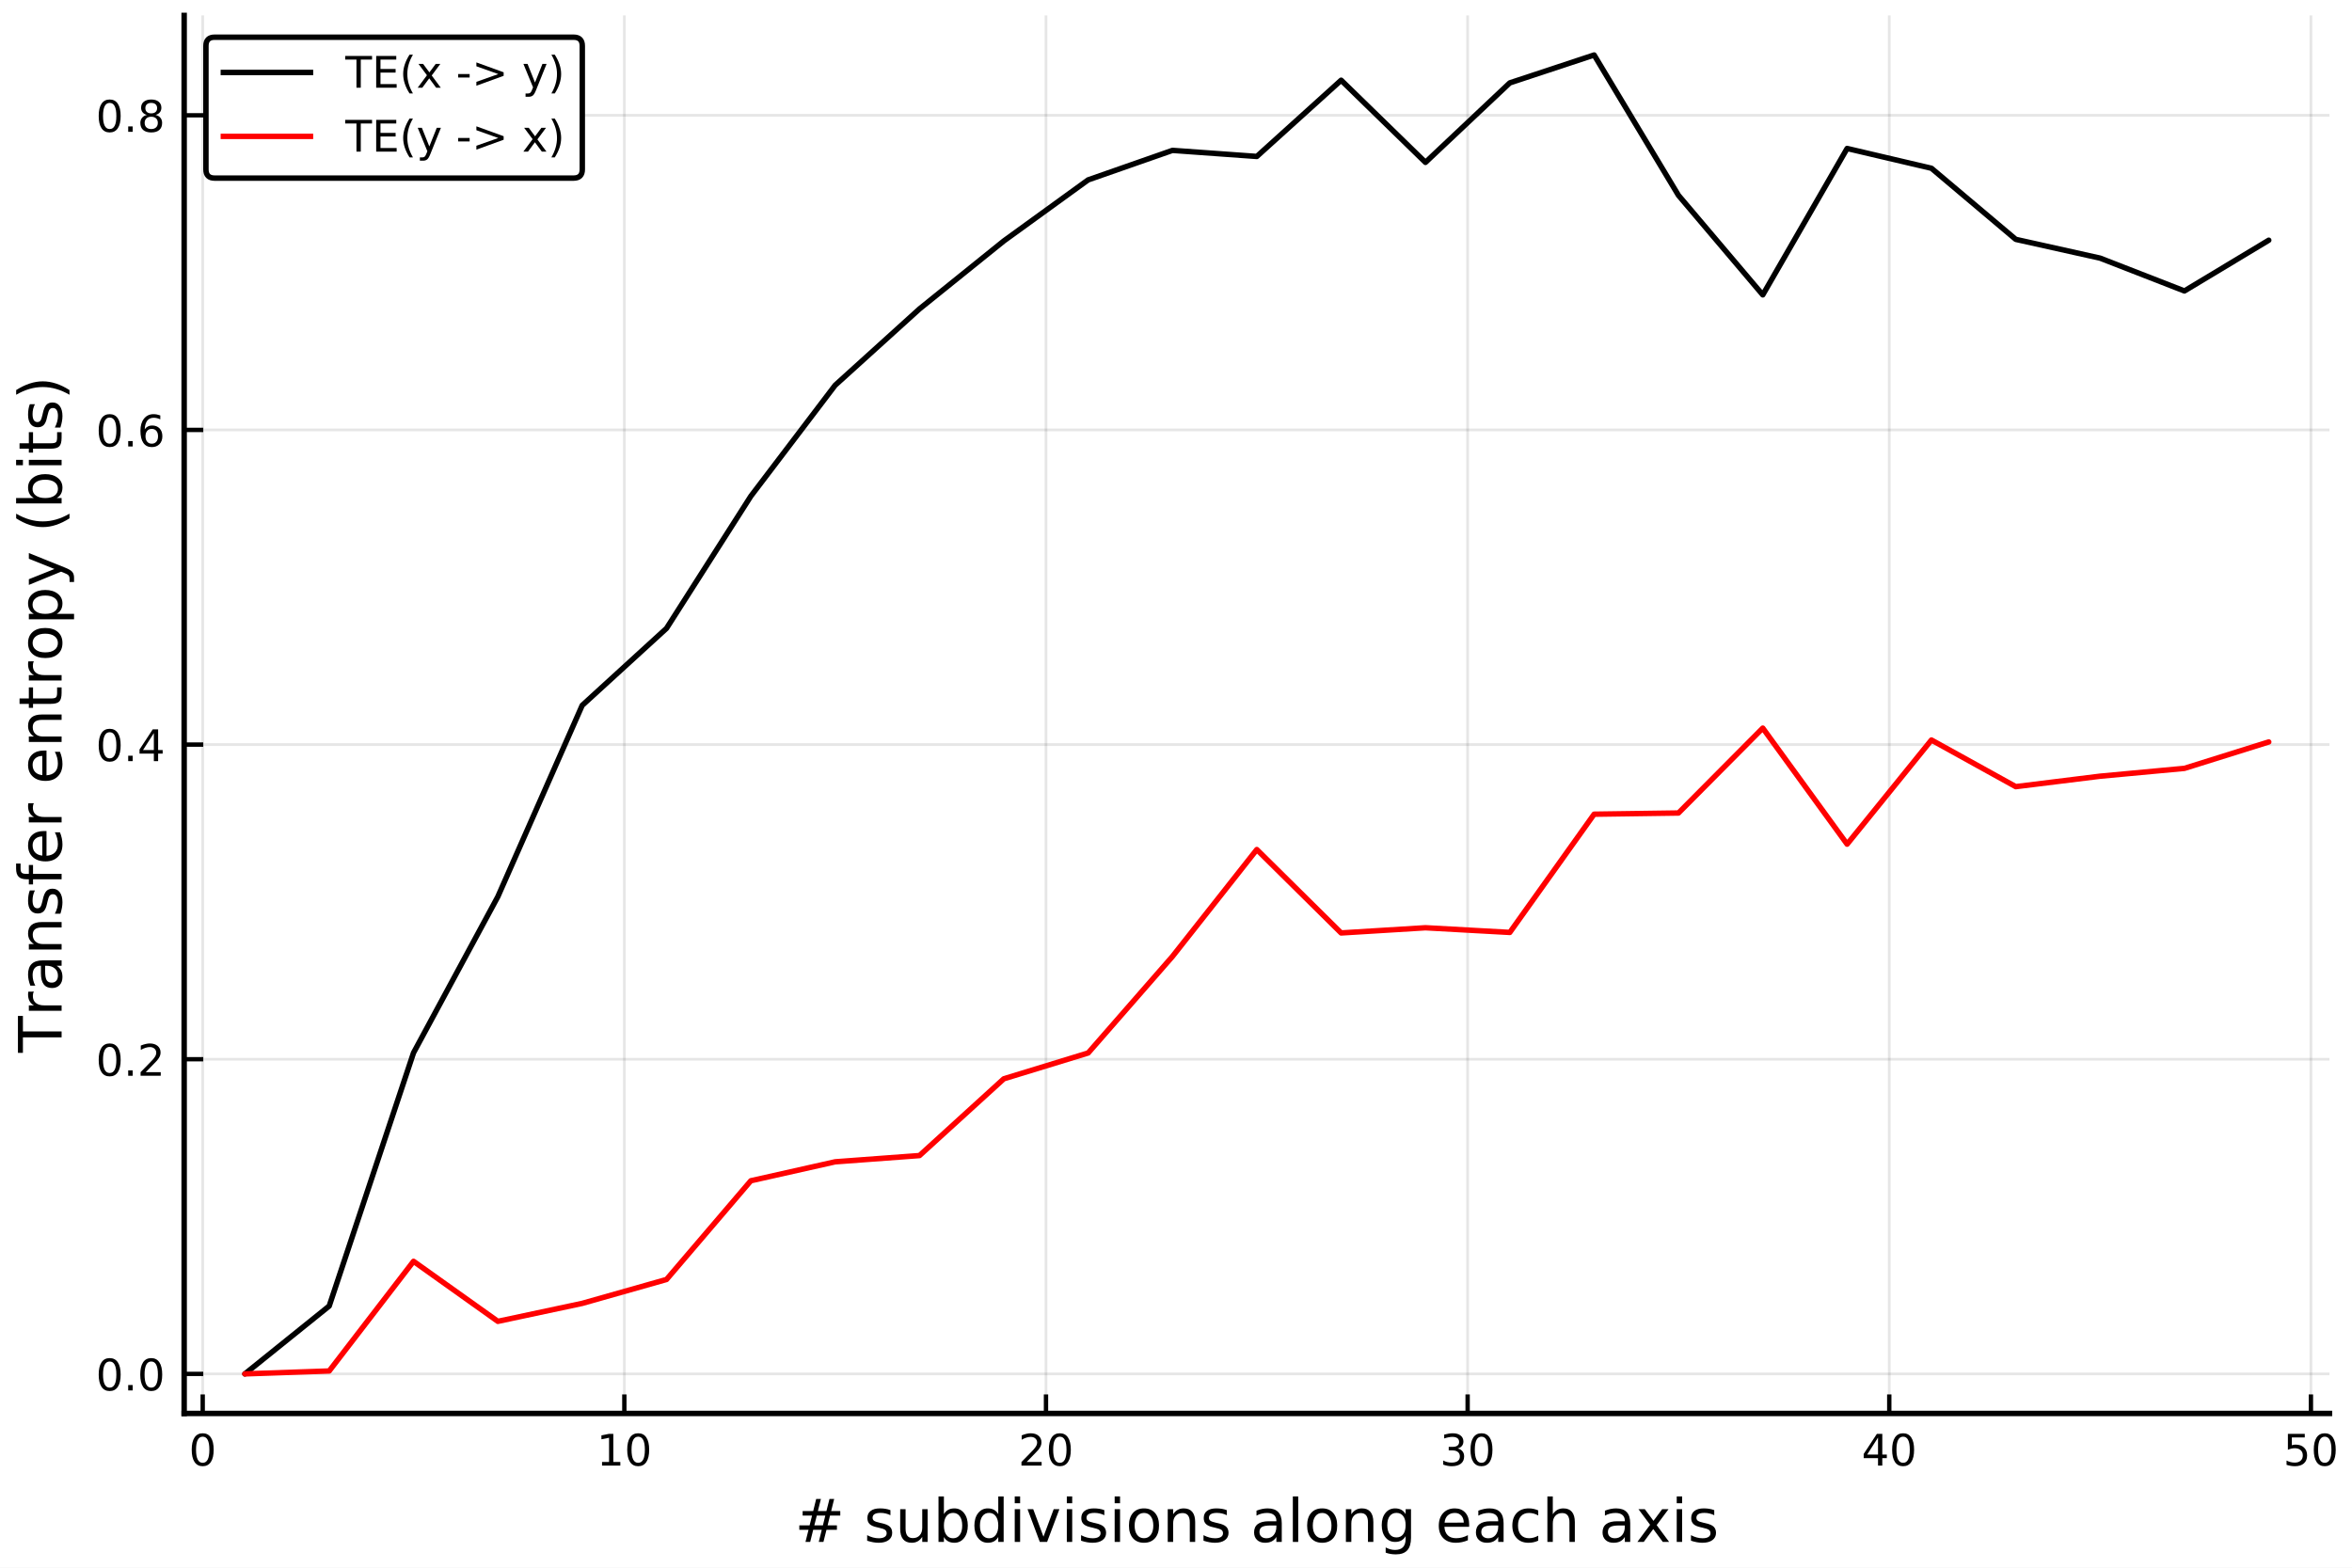
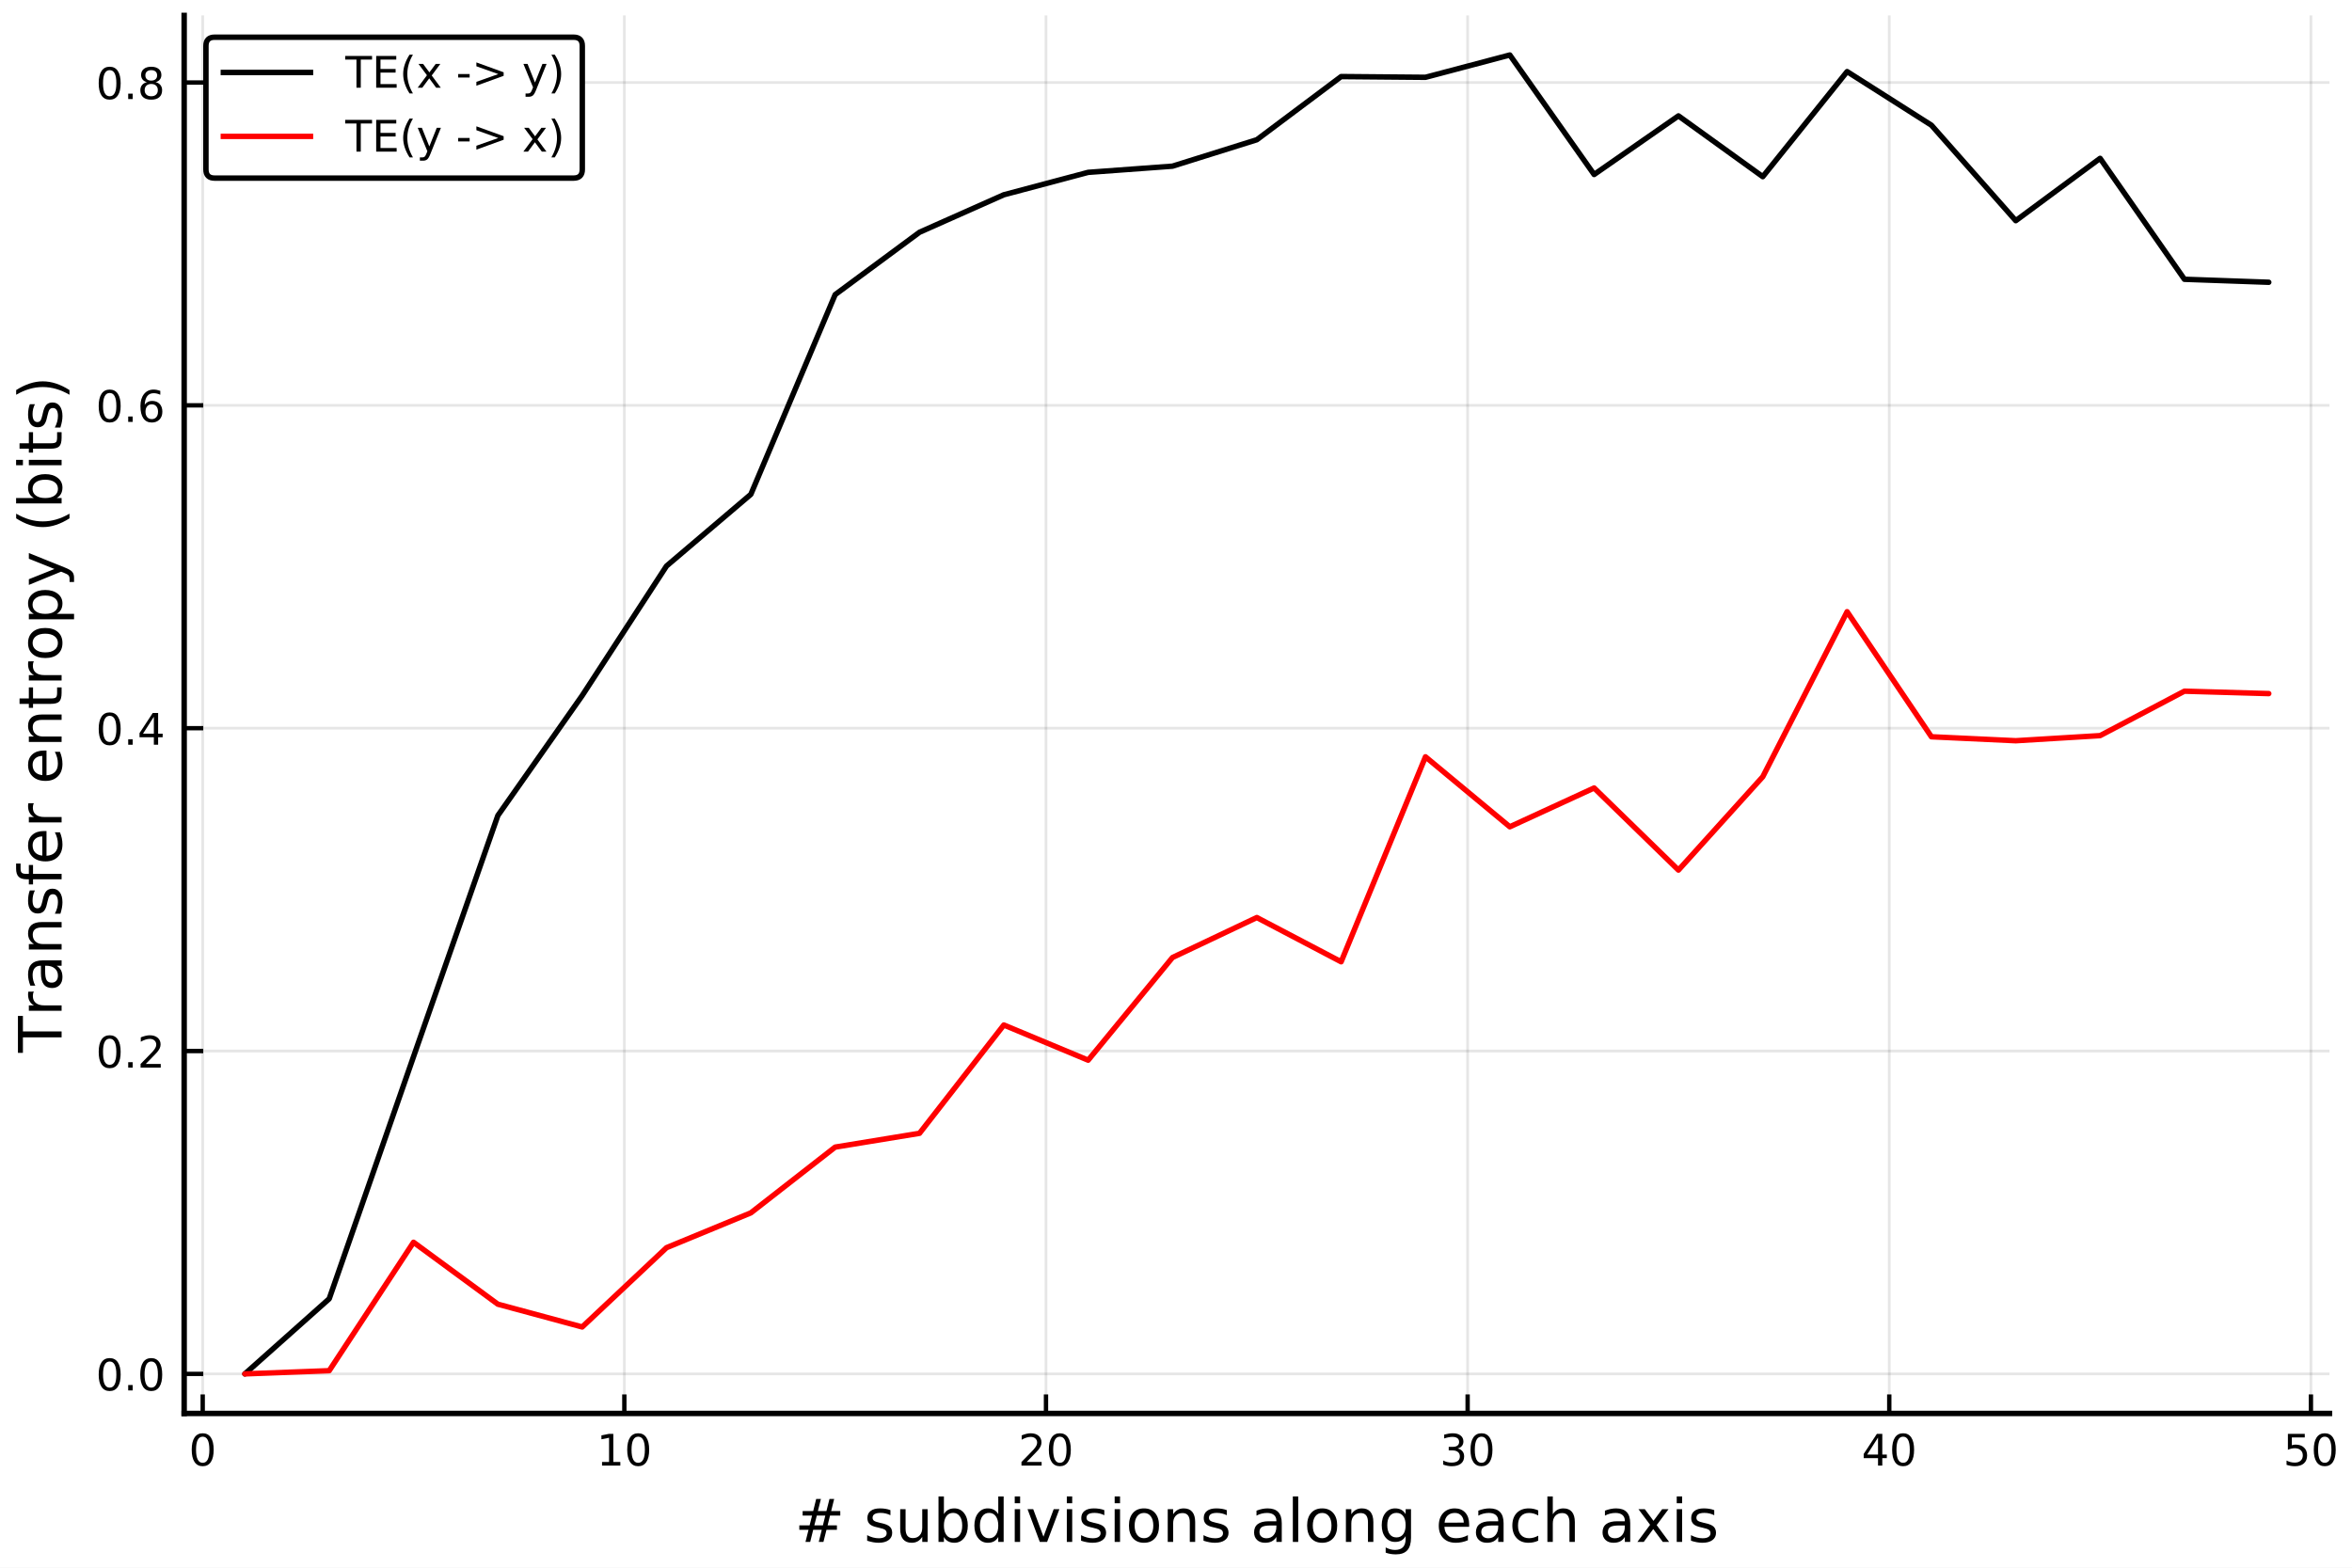
<svg xmlns="http://www.w3.org/2000/svg" xmlns:xlink="http://www.w3.org/1999/xlink" height="288pt" version="1.1" viewBox="0 0 432 288" width="432pt">
  <defs>
    <style type="text/css">
*{stroke-linecap:butt;stroke-linejoin:round;}
  </style>
  </defs>
  <g id="figure_1">
    <g id="patch_1">
      <path d="M 0 288  L 432 288  L 432 0  L 0 0  z " style="fill:#ffffff;" />
    </g>
    <g id="axes_1">
      <g id="patch_2">
        <path d="M 33.825 259.665  L 427.861 259.665  L 427.861 2.835  L 33.825 2.835  z " style="fill:#ffffff;" />
      </g>
      <g id="matplotlib.axis_1">
        <g id="xtick_1">
          <g id="line2d_1">
-             <path clip-path="url(#pa84c36903b)" d="M 37.232 259.665  L 37.232 2.835  " style="fill:none;stroke:#000000;stroke-linecap:square;stroke-opacity:0.1;stroke-width:0.5;" />
+             <path clip-path="url(#pc7ea5fba71)" d="M 37.232 259.665  L 37.232 2.835  " style="fill:none;stroke:#000000;stroke-linecap:square;stroke-opacity:0.1;stroke-width:0.5;" />
          </g>
          <g id="line2d_2">
            <defs>
-               <path d="M 0 0  L 0 -3.5  " id="mdbb53284d5" style="stroke:#000000;stroke-width:0.8;" />
-             </defs>
-             <g>
-               <use style="stroke:#000000;stroke-width:0.8;" x="37.232" xlink:href="#mdbb53284d5" y="259.665" />
+               <path d="M 0 0  L 0 -3.5  " id="m68deb3fd05" style="stroke:#000000;stroke-width:0.8;" />
+             </defs>
+             <g>
+               <use style="stroke:#000000;stroke-width:0.8;" x="37.232" xlink:href="#m68deb3fd05" y="259.665" />
            </g>
          </g>
          <g id="text_1">
            <defs>
              <path d="M 31.781 66.406  Q 24.172 66.406 20.328 58.906  Q 16.5 51.422 16.5 36.375  Q 16.5 21.391 20.328 13.891  Q 24.172 6.391 31.781 6.391  Q 39.453 6.391 43.281 13.891  Q 47.125 21.391 47.125 36.375  Q 47.125 51.422 43.281 58.906  Q 39.453 66.406 31.781 66.406  z M 31.781 74.219  Q 44.047 74.219 50.516 64.516  Q 56.984 54.828 56.984 36.375  Q 56.984 17.969 50.516 8.266  Q 44.047 -1.422 31.781 -1.422  Q 19.531 -1.422 13.062 8.266  Q 6.594 17.969 6.594 36.375  Q 6.594 54.828 13.062 64.516  Q 19.531 74.219 31.781 74.219  z " id="DejaVuSans-48" />
            </defs>
            <g transform="translate(34.6872 269.2441)scale(0.08 -0.08)">
              <use xlink:href="#DejaVuSans-48" />
            </g>
          </g>
        </g>
        <g id="xtick_2">
          <g id="line2d_3">
-             <path clip-path="url(#pa84c36903b)" d="M 114.676 259.665  L 114.676 2.835  " style="fill:none;stroke:#000000;stroke-linecap:square;stroke-opacity:0.1;stroke-width:0.5;" />
+             <path clip-path="url(#pc7ea5fba71)" d="M 114.676 259.665  L 114.676 2.835  " style="fill:none;stroke:#000000;stroke-linecap:square;stroke-opacity:0.1;stroke-width:0.5;" />
          </g>
          <g id="line2d_4">
            <g>
-               <use style="stroke:#000000;stroke-width:0.8;" x="114.676" xlink:href="#mdbb53284d5" y="259.665" />
+               <use style="stroke:#000000;stroke-width:0.8;" x="114.676" xlink:href="#m68deb3fd05" y="259.665" />
            </g>
          </g>
          <g id="text_2">
            <defs>
              <path d="M 12.406 8.297  L 28.516 8.297  L 28.516 63.922  L 10.984 60.406  L 10.984 69.391  L 28.422 72.906  L 38.281 72.906  L 38.281 8.297  L 54.391 8.297  L 54.391 0  L 12.406 0  z " id="DejaVuSans-49" />
            </defs>
            <g transform="translate(109.5865 269.2441)scale(0.08 -0.08)">
              <use xlink:href="#DejaVuSans-49" />
              <use x="63.623" xlink:href="#DejaVuSans-48" />
            </g>
          </g>
        </g>
        <g id="xtick_3">
          <g id="line2d_5">
-             <path clip-path="url(#pa84c36903b)" d="M 192.121 259.665  L 192.121 2.835  " style="fill:none;stroke:#000000;stroke-linecap:square;stroke-opacity:0.1;stroke-width:0.5;" />
+             <path clip-path="url(#pc7ea5fba71)" d="M 192.121 259.665  L 192.121 2.835  " style="fill:none;stroke:#000000;stroke-linecap:square;stroke-opacity:0.1;stroke-width:0.5;" />
          </g>
          <g id="line2d_6">
            <g>
-               <use style="stroke:#000000;stroke-width:0.8;" x="192.121" xlink:href="#mdbb53284d5" y="259.665" />
+               <use style="stroke:#000000;stroke-width:0.8;" x="192.121" xlink:href="#m68deb3fd05" y="259.665" />
            </g>
          </g>
          <g id="text_3">
            <defs>
              <path d="M 19.188 8.297  L 53.609 8.297  L 53.609 0  L 7.328 0  L 7.328 8.297  Q 12.938 14.109 22.625 23.891  Q 32.328 33.688 34.812 36.531  Q 39.547 41.844 41.422 45.531  Q 43.312 49.219 43.312 52.781  Q 43.312 58.594 39.234 62.25  Q 35.156 65.922 28.609 65.922  Q 23.969 65.922 18.812 64.312  Q 13.672 62.703 7.812 59.422  L 7.812 69.391  Q 13.766 71.781 18.938 73  Q 24.125 74.219 28.422 74.219  Q 39.75 74.219 46.484 68.547  Q 53.219 62.891 53.219 53.422  Q 53.219 48.922 51.531 44.891  Q 49.859 40.875 45.406 35.406  Q 44.188 33.984 37.641 27.219  Q 31.109 20.453 19.188 8.297  z " id="DejaVuSans-50" />
            </defs>
            <g transform="translate(187.0308 269.2441)scale(0.08 -0.08)">
              <use xlink:href="#DejaVuSans-50" />
              <use x="63.623" xlink:href="#DejaVuSans-48" />
            </g>
          </g>
        </g>
        <g id="xtick_4">
          <g id="line2d_7">
-             <path clip-path="url(#pa84c36903b)" d="M 269.565 259.665  L 269.565 2.835  " style="fill:none;stroke:#000000;stroke-linecap:square;stroke-opacity:0.1;stroke-width:0.5;" />
+             <path clip-path="url(#pc7ea5fba71)" d="M 269.565 259.665  L 269.565 2.835  " style="fill:none;stroke:#000000;stroke-linecap:square;stroke-opacity:0.1;stroke-width:0.5;" />
          </g>
          <g id="line2d_8">
            <g>
-               <use style="stroke:#000000;stroke-width:0.8;" x="269.565" xlink:href="#mdbb53284d5" y="259.665" />
+               <use style="stroke:#000000;stroke-width:0.8;" x="269.565" xlink:href="#m68deb3fd05" y="259.665" />
            </g>
          </g>
          <g id="text_4">
            <defs>
              <path d="M 40.578 39.312  Q 47.656 37.797 51.625 33  Q 55.609 28.219 55.609 21.188  Q 55.609 10.406 48.188 4.484  Q 40.766 -1.422 27.094 -1.422  Q 22.516 -1.422 17.656 -0.516  Q 12.797 0.391 7.625 2.203  L 7.625 11.719  Q 11.719 9.328 16.594 8.109  Q 21.484 6.891 26.812 6.891  Q 36.078 6.891 40.938 10.547  Q 45.797 14.203 45.797 21.188  Q 45.797 27.641 41.281 31.266  Q 36.766 34.906 28.719 34.906  L 20.219 34.906  L 20.219 43.016  L 29.109 43.016  Q 36.375 43.016 40.234 45.922  Q 44.094 48.828 44.094 54.297  Q 44.094 59.906 40.109 62.906  Q 36.141 65.922 28.719 65.922  Q 24.656 65.922 20.016 65.031  Q 15.375 64.156 9.812 62.312  L 9.812 71.094  Q 15.438 72.656 20.344 73.438  Q 25.25 74.219 29.594 74.219  Q 40.828 74.219 47.359 69.109  Q 53.906 64.016 53.906 55.328  Q 53.906 49.266 50.438 45.094  Q 46.969 40.922 40.578 39.312  z " id="DejaVuSans-51" />
            </defs>
            <g transform="translate(264.4751 269.2441)scale(0.08 -0.08)">
              <use xlink:href="#DejaVuSans-51" />
              <use x="63.623" xlink:href="#DejaVuSans-48" />
            </g>
          </g>
        </g>
        <g id="xtick_5">
          <g id="line2d_9">
-             <path clip-path="url(#pa84c36903b)" d="M 347.009 259.665  L 347.009 2.835  " style="fill:none;stroke:#000000;stroke-linecap:square;stroke-opacity:0.1;stroke-width:0.5;" />
+             <path clip-path="url(#pc7ea5fba71)" d="M 347.009 259.665  L 347.009 2.835  " style="fill:none;stroke:#000000;stroke-linecap:square;stroke-opacity:0.1;stroke-width:0.5;" />
          </g>
          <g id="line2d_10">
            <g>
-               <use style="stroke:#000000;stroke-width:0.8;" x="347.009" xlink:href="#mdbb53284d5" y="259.665" />
+               <use style="stroke:#000000;stroke-width:0.8;" x="347.009" xlink:href="#m68deb3fd05" y="259.665" />
            </g>
          </g>
          <g id="text_5">
            <defs>
              <path d="M 37.797 64.312  L 12.891 25.391  L 37.797 25.391  z M 35.203 72.906  L 47.609 72.906  L 47.609 25.391  L 58.016 25.391  L 58.016 17.188  L 47.609 17.188  L 47.609 0  L 37.797 0  L 37.797 17.188  L 4.891 17.188  L 4.891 26.703  z " id="DejaVuSans-52" />
            </defs>
            <g transform="translate(341.9194 269.2441)scale(0.08 -0.08)">
              <use xlink:href="#DejaVuSans-52" />
              <use x="63.623" xlink:href="#DejaVuSans-48" />
            </g>
          </g>
        </g>
        <g id="xtick_6">
          <g id="line2d_11">
-             <path clip-path="url(#pa84c36903b)" d="M 424.454 259.665  L 424.454 2.835  " style="fill:none;stroke:#000000;stroke-linecap:square;stroke-opacity:0.1;stroke-width:0.5;" />
+             <path clip-path="url(#pc7ea5fba71)" d="M 424.454 259.665  L 424.454 2.835  " style="fill:none;stroke:#000000;stroke-linecap:square;stroke-opacity:0.1;stroke-width:0.5;" />
          </g>
          <g id="line2d_12">
            <g>
-               <use style="stroke:#000000;stroke-width:0.8;" x="424.454" xlink:href="#mdbb53284d5" y="259.665" />
+               <use style="stroke:#000000;stroke-width:0.8;" x="424.454" xlink:href="#m68deb3fd05" y="259.665" />
            </g>
          </g>
          <g id="text_6">
            <defs>
              <path d="M 10.797 72.906  L 49.516 72.906  L 49.516 64.594  L 19.828 64.594  L 19.828 46.734  Q 21.969 47.469 24.109 47.828  Q 26.266 48.188 28.422 48.188  Q 40.625 48.188 47.75 41.5  Q 54.891 34.812 54.891 23.391  Q 54.891 11.625 47.562 5.094  Q 40.234 -1.422 26.906 -1.422  Q 22.312 -1.422 17.547 -0.641  Q 12.797 0.141 7.719 1.703  L 7.719 11.625  Q 12.109 9.234 16.797 8.062  Q 21.484 6.891 26.703 6.891  Q 35.156 6.891 40.078 11.328  Q 45.016 15.766 45.016 23.391  Q 45.016 31 40.078 35.438  Q 35.156 39.891 26.703 39.891  Q 22.75 39.891 18.812 39.016  Q 14.891 38.141 10.797 36.281  z " id="DejaVuSans-53" />
            </defs>
            <g transform="translate(419.3637 269.2441)scale(0.08 -0.08)">
              <use xlink:href="#DejaVuSans-53" />
              <use x="63.623" xlink:href="#DejaVuSans-48" />
            </g>
          </g>
        </g>
        <g id="text_7">
          <defs>
            <path d="M 51.125 44  L 36.922 44  L 32.812 27.688  L 47.125 27.688  z M 43.797 71.781  L 38.719 51.516  L 52.984 51.516  L 58.109 71.781  L 65.922 71.781  L 60.891 51.516  L 76.125 51.516  L 76.125 44  L 58.984 44  L 54.984 27.688  L 70.516 27.688  L 70.516 20.219  L 53.078 20.219  L 48 0  L 40.188 0  L 45.219 20.219  L 30.906 20.219  L 25.875 0  L 18.016 0  L 23.094 20.219  L 7.719 20.219  L 7.719 27.688  L 24.906 27.688  L 29 44  L 13.281 44  L 13.281 51.516  L 30.906 51.516  L 35.891 71.781  z " id="DejaVuSans-35" />
            <path id="DejaVuSans-32" />
            <path d="M 44.281 53.078  L 44.281 44.578  Q 40.484 46.531 36.375 47.5  Q 32.281 48.484 27.875 48.484  Q 21.188 48.484 17.844 46.438  Q 14.5 44.391 14.5 40.281  Q 14.5 37.156 16.891 35.375  Q 19.281 33.594 26.516 31.984  L 29.594 31.297  Q 39.156 29.25 43.188 25.516  Q 47.219 21.781 47.219 15.094  Q 47.219 7.469 41.188 3.016  Q 35.156 -1.422 24.609 -1.422  Q 20.219 -1.422 15.453 -0.562  Q 10.688 0.297 5.422 2  L 5.422 11.281  Q 10.406 8.688 15.234 7.391  Q 20.062 6.109 24.812 6.109  Q 31.156 6.109 34.562 8.281  Q 37.984 10.453 37.984 14.406  Q 37.984 18.062 35.516 20.016  Q 33.062 21.969 24.703 23.781  L 21.578 24.516  Q 13.234 26.266 9.516 29.906  Q 5.812 33.547 5.812 39.891  Q 5.812 47.609 11.281 51.797  Q 16.75 56 26.812 56  Q 31.781 56 36.172 55.266  Q 40.578 54.547 44.281 53.078  z " id="DejaVuSans-115" />
            <path d="M 8.5 21.578  L 8.5 54.688  L 17.484 54.688  L 17.484 21.922  Q 17.484 14.156 20.5 10.266  Q 23.531 6.391 29.594 6.391  Q 36.859 6.391 41.078 11.031  Q 45.312 15.672 45.312 23.688  L 45.312 54.688  L 54.297 54.688  L 54.297 0  L 45.312 0  L 45.312 8.406  Q 42.047 3.422 37.719 1  Q 33.406 -1.422 27.688 -1.422  Q 18.266 -1.422 13.375 4.438  Q 8.5 10.297 8.5 21.578  z M 31.109 56  z " id="DejaVuSans-117" />
            <path d="M 48.688 27.297  Q 48.688 37.203 44.609 42.844  Q 40.531 48.484 33.406 48.484  Q 26.266 48.484 22.188 42.844  Q 18.109 37.203 18.109 27.297  Q 18.109 17.391 22.188 11.75  Q 26.266 6.109 33.406 6.109  Q 40.531 6.109 44.609 11.75  Q 48.688 17.391 48.688 27.297  z M 18.109 46.391  Q 20.953 51.266 25.266 53.625  Q 29.594 56 35.594 56  Q 45.562 56 51.781 48.094  Q 58.016 40.188 58.016 27.297  Q 58.016 14.406 51.781 6.484  Q 45.562 -1.422 35.594 -1.422  Q 29.594 -1.422 25.266 0.953  Q 20.953 3.328 18.109 8.203  L 18.109 0  L 9.078 0  L 9.078 75.984  L 18.109 75.984  z " id="DejaVuSans-98" />
            <path d="M 45.406 46.391  L 45.406 75.984  L 54.391 75.984  L 54.391 0  L 45.406 0  L 45.406 8.203  Q 42.578 3.328 38.25 0.953  Q 33.938 -1.422 27.875 -1.422  Q 17.969 -1.422 11.734 6.484  Q 5.516 14.406 5.516 27.297  Q 5.516 40.188 11.734 48.094  Q 17.969 56 27.875 56  Q 33.938 56 38.25 53.625  Q 42.578 51.266 45.406 46.391  z M 14.797 27.297  Q 14.797 17.391 18.875 11.75  Q 22.953 6.109 30.078 6.109  Q 37.203 6.109 41.297 11.75  Q 45.406 17.391 45.406 27.297  Q 45.406 37.203 41.297 42.844  Q 37.203 48.484 30.078 48.484  Q 22.953 48.484 18.875 42.844  Q 14.797 37.203 14.797 27.297  z " id="DejaVuSans-100" />
            <path d="M 9.422 54.688  L 18.406 54.688  L 18.406 0  L 9.422 0  z M 9.422 75.984  L 18.406 75.984  L 18.406 64.594  L 9.422 64.594  z " id="DejaVuSans-105" />
            <path d="M 2.984 54.688  L 12.5 54.688  L 29.594 8.797  L 46.688 54.688  L 56.203 54.688  L 35.688 0  L 23.484 0  z " id="DejaVuSans-118" />
            <path d="M 30.609 48.391  Q 23.391 48.391 19.188 42.75  Q 14.984 37.109 14.984 27.297  Q 14.984 17.484 19.156 11.844  Q 23.344 6.203 30.609 6.203  Q 37.797 6.203 41.984 11.859  Q 46.188 17.531 46.188 27.297  Q 46.188 37.016 41.984 42.703  Q 37.797 48.391 30.609 48.391  z M 30.609 56  Q 42.328 56 49.016 48.375  Q 55.719 40.766 55.719 27.297  Q 55.719 13.875 49.016 6.219  Q 42.328 -1.422 30.609 -1.422  Q 18.844 -1.422 12.172 6.219  Q 5.516 13.875 5.516 27.297  Q 5.516 40.766 12.172 48.375  Q 18.844 56 30.609 56  z " id="DejaVuSans-111" />
            <path d="M 54.891 33.016  L 54.891 0  L 45.906 0  L 45.906 32.719  Q 45.906 40.484 42.875 44.328  Q 39.844 48.188 33.797 48.188  Q 26.516 48.188 22.312 43.547  Q 18.109 38.922 18.109 30.906  L 18.109 0  L 9.078 0  L 9.078 54.688  L 18.109 54.688  L 18.109 46.188  Q 21.344 51.125 25.703 53.562  Q 30.078 56 35.797 56  Q 45.219 56 50.047 50.172  Q 54.891 44.344 54.891 33.016  z " id="DejaVuSans-110" />
            <path d="M 34.281 27.484  Q 23.391 27.484 19.188 25  Q 14.984 22.516 14.984 16.5  Q 14.984 11.719 18.141 8.906  Q 21.297 6.109 26.703 6.109  Q 34.188 6.109 38.703 11.406  Q 43.219 16.703 43.219 25.484  L 43.219 27.484  z M 52.203 31.203  L 52.203 0  L 43.219 0  L 43.219 8.297  Q 40.141 3.328 35.547 0.953  Q 30.953 -1.422 24.312 -1.422  Q 15.922 -1.422 10.953 3.297  Q 6 8.016 6 15.922  Q 6 25.141 12.172 29.828  Q 18.359 34.516 30.609 34.516  L 43.219 34.516  L 43.219 35.406  Q 43.219 41.609 39.141 45  Q 35.062 48.391 27.688 48.391  Q 23 48.391 18.547 47.266  Q 14.109 46.141 10.016 43.891  L 10.016 52.203  Q 14.938 54.109 19.578 55.047  Q 24.219 56 28.609 56  Q 40.484 56 46.344 49.844  Q 52.203 43.703 52.203 31.203  z " id="DejaVuSans-97" />
            <path d="M 9.422 75.984  L 18.406 75.984  L 18.406 0  L 9.422 0  z " id="DejaVuSans-108" />
            <path d="M 45.406 27.984  Q 45.406 37.75 41.375 43.109  Q 37.359 48.484 30.078 48.484  Q 22.859 48.484 18.828 43.109  Q 14.797 37.75 14.797 27.984  Q 14.797 18.266 18.828 12.891  Q 22.859 7.516 30.078 7.516  Q 37.359 7.516 41.375 12.891  Q 45.406 18.266 45.406 27.984  z M 54.391 6.781  Q 54.391 -7.172 48.188 -13.984  Q 42 -20.797 29.203 -20.797  Q 24.469 -20.797 20.266 -20.094  Q 16.062 -19.391 12.109 -17.922  L 12.109 -9.188  Q 16.062 -11.328 19.922 -12.344  Q 23.781 -13.375 27.781 -13.375  Q 36.625 -13.375 41.016 -8.766  Q 45.406 -4.156 45.406 5.172  L 45.406 9.625  Q 42.625 4.781 38.281 2.391  Q 33.938 0 27.875 0  Q 17.828 0 11.672 7.656  Q 5.516 15.328 5.516 27.984  Q 5.516 40.672 11.672 48.328  Q 17.828 56 27.875 56  Q 33.938 56 38.281 53.609  Q 42.625 51.219 45.406 46.391  L 45.406 54.688  L 54.391 54.688  z " id="DejaVuSans-103" />
            <path d="M 56.203 29.594  L 56.203 25.203  L 14.891 25.203  Q 15.484 15.922 20.484 11.062  Q 25.484 6.203 34.422 6.203  Q 39.594 6.203 44.453 7.469  Q 49.312 8.734 54.109 11.281  L 54.109 2.781  Q 49.266 0.734 44.188 -0.344  Q 39.109 -1.422 33.891 -1.422  Q 20.797 -1.422 13.156 6.188  Q 5.516 13.812 5.516 26.812  Q 5.516 40.234 12.766 48.109  Q 20.016 56 32.328 56  Q 43.359 56 49.781 48.891  Q 56.203 41.797 56.203 29.594  z M 47.219 32.234  Q 47.125 39.594 43.094 43.984  Q 39.062 48.391 32.422 48.391  Q 24.906 48.391 20.391 44.141  Q 15.875 39.891 15.188 32.172  z " id="DejaVuSans-101" />
            <path d="M 48.781 52.594  L 48.781 44.188  Q 44.969 46.297 41.141 47.344  Q 37.312 48.391 33.406 48.391  Q 24.656 48.391 19.812 42.844  Q 14.984 37.312 14.984 27.297  Q 14.984 17.281 19.812 11.734  Q 24.656 6.203 33.406 6.203  Q 37.312 6.203 41.141 7.25  Q 44.969 8.297 48.781 10.406  L 48.781 2.094  Q 45.016 0.344 40.984 -0.531  Q 36.969 -1.422 32.422 -1.422  Q 20.062 -1.422 12.781 6.344  Q 5.516 14.109 5.516 27.297  Q 5.516 40.672 12.859 48.328  Q 20.219 56 33.016 56  Q 37.156 56 41.109 55.141  Q 45.062 54.297 48.781 52.594  z " id="DejaVuSans-99" />
            <path d="M 54.891 33.016  L 54.891 0  L 45.906 0  L 45.906 32.719  Q 45.906 40.484 42.875 44.328  Q 39.844 48.188 33.797 48.188  Q 26.516 48.188 22.312 43.547  Q 18.109 38.922 18.109 30.906  L 18.109 0  L 9.078 0  L 9.078 75.984  L 18.109 75.984  L 18.109 46.188  Q 21.344 51.125 25.703 53.562  Q 30.078 56 35.797 56  Q 45.219 56 50.047 50.172  Q 54.891 44.344 54.891 33.016  z " id="DejaVuSans-104" />
            <path d="M 54.891 54.688  L 35.109 28.078  L 55.906 0  L 45.312 0  L 29.391 21.484  L 13.484 0  L 2.875 0  L 24.125 28.609  L 4.688 54.688  L 15.281 54.688  L 29.781 35.203  L 44.281 54.688  z " id="DejaVuSans-120" />
          </defs>
          <g transform="translate(145.9633 283.2661)scale(0.11 -0.11)">
            <use xlink:href="#DejaVuSans-35" />
            <use x="83.789" xlink:href="#DejaVuSans-32" />
            <use x="115.576" xlink:href="#DejaVuSans-115" />
            <use x="167.676" xlink:href="#DejaVuSans-117" />
            <use x="231.055" xlink:href="#DejaVuSans-98" />
            <use x="294.531" xlink:href="#DejaVuSans-100" />
            <use x="358.008" xlink:href="#DejaVuSans-105" />
            <use x="385.791" xlink:href="#DejaVuSans-118" />
            <use x="444.971" xlink:href="#DejaVuSans-105" />
            <use x="472.754" xlink:href="#DejaVuSans-115" />
            <use x="524.854" xlink:href="#DejaVuSans-105" />
            <use x="552.637" xlink:href="#DejaVuSans-111" />
            <use x="613.818" xlink:href="#DejaVuSans-110" />
            <use x="677.197" xlink:href="#DejaVuSans-115" />
            <use x="729.297" xlink:href="#DejaVuSans-32" />
            <use x="761.084" xlink:href="#DejaVuSans-97" />
            <use x="822.363" xlink:href="#DejaVuSans-108" />
            <use x="850.146" xlink:href="#DejaVuSans-111" />
            <use x="911.328" xlink:href="#DejaVuSans-110" />
            <use x="974.707" xlink:href="#DejaVuSans-103" />
            <use x="1038.184" xlink:href="#DejaVuSans-32" />
            <use x="1069.971" xlink:href="#DejaVuSans-101" />
            <use x="1131.494" xlink:href="#DejaVuSans-97" />
            <use x="1192.773" xlink:href="#DejaVuSans-99" />
            <use x="1247.754" xlink:href="#DejaVuSans-104" />
            <use x="1311.133" xlink:href="#DejaVuSans-32" />
            <use x="1342.92" xlink:href="#DejaVuSans-97" />
            <use x="1404.199" xlink:href="#DejaVuSans-120" />
            <use x="1463.379" xlink:href="#DejaVuSans-105" />
            <use x="1491.162" xlink:href="#DejaVuSans-115" />
          </g>
        </g>
      </g>
      <g id="matplotlib.axis_2">
        <g id="ytick_1">
          <g id="line2d_13">
-             <path clip-path="url(#pa84c36903b)" d="M 33.825 252.397  L 427.861 252.397  " style="fill:none;stroke:#000000;stroke-linecap:square;stroke-opacity:0.1;stroke-width:0.5;" />
+             <path clip-path="url(#pc7ea5fba71)" d="M 33.825 252.397  L 427.861 252.397  " style="fill:none;stroke:#000000;stroke-linecap:square;stroke-opacity:0.1;stroke-width:0.5;" />
          </g>
          <g id="line2d_14">
            <defs>
-               <path d="M 0 0  L 3.5 0  " id="m95eb08e51e" style="stroke:#000000;stroke-width:0.8;" />
-             </defs>
-             <g>
-               <use style="stroke:#000000;stroke-width:0.8;" x="33.825" xlink:href="#m95eb08e51e" y="252.397" />
+               <path d="M 0 0  L 3.5 0  " id="ma617c8cd27" style="stroke:#000000;stroke-width:0.8;" />
+             </defs>
+             <g>
+               <use style="stroke:#000000;stroke-width:0.8;" x="33.825" xlink:href="#ma617c8cd27" y="252.397" />
            </g>
          </g>
          <g id="text_8">
            <defs>
              <path d="M 10.688 12.406  L 21 12.406  L 21 0  L 10.688 0  z " id="DejaVuSans-46" />
            </defs>
            <g transform="translate(17.60215 255.4359)scale(0.08 -0.08)">
              <use xlink:href="#DejaVuSans-48" />
              <use x="63.623" xlink:href="#DejaVuSans-46" />
              <use x="95.41" xlink:href="#DejaVuSans-48" />
            </g>
          </g>
        </g>
        <g id="ytick_2">
          <g id="line2d_15">
-             <path clip-path="url(#pa84c36903b)" d="M 33.825 194.592  L 427.861 194.592  " style="fill:none;stroke:#000000;stroke-linecap:square;stroke-opacity:0.1;stroke-width:0.5;" />
+             <path clip-path="url(#pc7ea5fba71)" d="M 33.825 193.087  L 427.861 193.087  " style="fill:none;stroke:#000000;stroke-linecap:square;stroke-opacity:0.1;stroke-width:0.5;" />
          </g>
          <g id="line2d_16">
            <g>
-               <use style="stroke:#000000;stroke-width:0.8;" x="33.825" xlink:href="#m95eb08e51e" y="194.592" />
+               <use style="stroke:#000000;stroke-width:0.8;" x="33.825" xlink:href="#ma617c8cd27" y="193.087" />
            </g>
          </g>
          <g id="text_9">
-             <g transform="translate(17.60215 197.6312)scale(0.08 -0.08)">
+             <g transform="translate(17.60215 196.1263)scale(0.08 -0.08)">
              <use xlink:href="#DejaVuSans-48" />
              <use x="63.623" xlink:href="#DejaVuSans-46" />
              <use x="95.41" xlink:href="#DejaVuSans-50" />
            </g>
          </g>
        </g>
        <g id="ytick_3">
          <g id="line2d_17">
-             <path clip-path="url(#pa84c36903b)" d="M 33.825 136.787  L 427.861 136.787  " style="fill:none;stroke:#000000;stroke-linecap:square;stroke-opacity:0.1;stroke-width:0.5;" />
+             <path clip-path="url(#pc7ea5fba71)" d="M 33.825 133.777  L 427.861 133.777  " style="fill:none;stroke:#000000;stroke-linecap:square;stroke-opacity:0.1;stroke-width:0.5;" />
          </g>
          <g id="line2d_18">
            <g>
-               <use style="stroke:#000000;stroke-width:0.8;" x="33.825" xlink:href="#m95eb08e51e" y="136.787" />
+               <use style="stroke:#000000;stroke-width:0.8;" x="33.825" xlink:href="#ma617c8cd27" y="133.777" />
            </g>
          </g>
          <g id="text_10">
-             <g transform="translate(17.60215 139.8265)scale(0.08 -0.08)">
+             <g transform="translate(17.60215 136.8166)scale(0.08 -0.08)">
              <use xlink:href="#DejaVuSans-48" />
              <use x="63.623" xlink:href="#DejaVuSans-46" />
              <use x="95.41" xlink:href="#DejaVuSans-52" />
            </g>
          </g>
        </g>
        <g id="ytick_4">
          <g id="line2d_19">
-             <path clip-path="url(#pa84c36903b)" d="M 33.825 78.982  L 427.861 78.982  " style="fill:none;stroke:#000000;stroke-linecap:square;stroke-opacity:0.1;stroke-width:0.5;" />
+             <path clip-path="url(#pc7ea5fba71)" d="M 33.825 74.468  L 427.861 74.468  " style="fill:none;stroke:#000000;stroke-linecap:square;stroke-opacity:0.1;stroke-width:0.5;" />
          </g>
          <g id="line2d_20">
            <g>
-               <use style="stroke:#000000;stroke-width:0.8;" x="33.825" xlink:href="#m95eb08e51e" y="78.982" />
+               <use style="stroke:#000000;stroke-width:0.8;" x="33.825" xlink:href="#ma617c8cd27" y="74.468" />
            </g>
          </g>
          <g id="text_11">
            <defs>
              <path d="M 33.016 40.375  Q 26.375 40.375 22.484 35.828  Q 18.609 31.297 18.609 23.391  Q 18.609 15.531 22.484 10.953  Q 26.375 6.391 33.016 6.391  Q 39.656 6.391 43.531 10.953  Q 47.406 15.531 47.406 23.391  Q 47.406 31.297 43.531 35.828  Q 39.656 40.375 33.016 40.375  z M 52.594 71.297  L 52.594 62.312  Q 48.875 64.062 45.094 64.984  Q 41.312 65.922 37.594 65.922  Q 27.828 65.922 22.672 59.328  Q 17.531 52.734 16.797 39.406  Q 19.672 43.656 24.016 45.922  Q 28.375 48.188 33.594 48.188  Q 44.578 48.188 50.953 41.516  Q 57.328 34.859 57.328 23.391  Q 57.328 12.156 50.688 5.359  Q 44.047 -1.422 33.016 -1.422  Q 20.359 -1.422 13.672 8.266  Q 6.984 17.969 6.984 36.375  Q 6.984 53.656 15.188 63.938  Q 23.391 74.219 37.203 74.219  Q 40.922 74.219 44.703 73.484  Q 48.484 72.75 52.594 71.297  z " id="DejaVuSans-54" />
            </defs>
-             <g transform="translate(17.60215 82.02173)scale(0.08 -0.08)">
+             <g transform="translate(17.60215 77.50691)scale(0.08 -0.08)">
              <use xlink:href="#DejaVuSans-48" />
              <use x="63.623" xlink:href="#DejaVuSans-46" />
              <use x="95.41" xlink:href="#DejaVuSans-54" />
            </g>
          </g>
        </g>
        <g id="ytick_5">
          <g id="line2d_21">
-             <path clip-path="url(#pa84c36903b)" d="M 33.825 21.178  L 427.861 21.178  " style="fill:none;stroke:#000000;stroke-linecap:square;stroke-opacity:0.1;stroke-width:0.5;" />
+             <path clip-path="url(#pc7ea5fba71)" d="M 33.825 15.158  L 427.861 15.158  " style="fill:none;stroke:#000000;stroke-linecap:square;stroke-opacity:0.1;stroke-width:0.5;" />
          </g>
          <g id="line2d_22">
            <g>
-               <use style="stroke:#000000;stroke-width:0.8;" x="33.825" xlink:href="#m95eb08e51e" y="21.178" />
+               <use style="stroke:#000000;stroke-width:0.8;" x="33.825" xlink:href="#ma617c8cd27" y="15.158" />
            </g>
          </g>
          <g id="text_12">
            <defs>
              <path d="M 31.781 34.625  Q 24.75 34.625 20.719 30.859  Q 16.703 27.094 16.703 20.516  Q 16.703 13.922 20.719 10.156  Q 24.75 6.391 31.781 6.391  Q 38.812 6.391 42.859 10.172  Q 46.922 13.969 46.922 20.516  Q 46.922 27.094 42.891 30.859  Q 38.875 34.625 31.781 34.625  z M 21.922 38.812  Q 15.578 40.375 12.031 44.719  Q 8.5 49.078 8.5 55.328  Q 8.5 64.062 14.719 69.141  Q 20.953 74.219 31.781 74.219  Q 42.672 74.219 48.875 69.141  Q 55.078 64.062 55.078 55.328  Q 55.078 49.078 51.531 44.719  Q 48 40.375 41.703 38.812  Q 48.828 37.156 52.797 32.312  Q 56.781 27.484 56.781 20.516  Q 56.781 9.906 50.312 4.234  Q 43.844 -1.422 31.781 -1.422  Q 19.734 -1.422 13.25 4.234  Q 6.781 9.906 6.781 20.516  Q 6.781 27.484 10.781 32.312  Q 14.797 37.156 21.922 38.812  z M 18.312 54.391  Q 18.312 48.734 21.844 45.562  Q 25.391 42.391 31.781 42.391  Q 38.141 42.391 41.719 45.562  Q 45.312 48.734 45.312 54.391  Q 45.312 60.062 41.719 63.234  Q 38.141 66.406 31.781 66.406  Q 25.391 66.406 21.844 63.234  Q 18.312 60.062 18.312 54.391  z " id="DejaVuSans-56" />
            </defs>
-             <g transform="translate(17.60215 24.21699)scale(0.08 -0.08)">
+             <g transform="translate(17.60215 18.19723)scale(0.08 -0.08)">
              <use xlink:href="#DejaVuSans-48" />
              <use x="63.623" xlink:href="#DejaVuSans-46" />
              <use x="95.41" xlink:href="#DejaVuSans-56" />
            </g>
          </g>
        </g>
        <g id="text_13">
          <defs>
            <path d="M -0.297 72.906  L 61.375 72.906  L 61.375 64.594  L 35.5 64.594  L 35.5 0  L 25.594 0  L 25.594 64.594  L -0.297 64.594  z " id="DejaVuSans-84" />
            <path d="M 41.109 46.297  Q 39.594 47.172 37.812 47.578  Q 36.031 48 33.891 48  Q 26.266 48 22.188 43.047  Q 18.109 38.094 18.109 28.812  L 18.109 0  L 9.078 0  L 9.078 54.688  L 18.109 54.688  L 18.109 46.188  Q 20.953 51.172 25.484 53.578  Q 30.031 56 36.531 56  Q 37.453 56 38.578 55.875  Q 39.703 55.766 41.062 55.516  z " id="DejaVuSans-114" />
            <path d="M 37.109 75.984  L 37.109 68.5  L 28.516 68.5  Q 23.688 68.5 21.797 66.547  Q 19.922 64.594 19.922 59.516  L 19.922 54.688  L 34.719 54.688  L 34.719 47.703  L 19.922 47.703  L 19.922 0  L 10.891 0  L 10.891 47.703  L 2.297 47.703  L 2.297 54.688  L 10.891 54.688  L 10.891 58.5  Q 10.891 67.625 15.141 71.797  Q 19.391 75.984 28.609 75.984  z " id="DejaVuSans-102" />
            <path d="M 18.312 70.219  L 18.312 54.688  L 36.812 54.688  L 36.812 47.703  L 18.312 47.703  L 18.312 18.016  Q 18.312 11.328 20.141 9.422  Q 21.969 7.516 27.594 7.516  L 36.812 7.516  L 36.812 0  L 27.594 0  Q 17.188 0 13.234 3.875  Q 9.281 7.766 9.281 18.016  L 9.281 47.703  L 2.688 47.703  L 2.688 54.688  L 9.281 54.688  L 9.281 70.219  z " id="DejaVuSans-116" />
            <path d="M 18.109 8.203  L 18.109 -20.797  L 9.078 -20.797  L 9.078 54.688  L 18.109 54.688  L 18.109 46.391  Q 20.953 51.266 25.266 53.625  Q 29.594 56 35.594 56  Q 45.562 56 51.781 48.094  Q 58.016 40.188 58.016 27.297  Q 58.016 14.406 51.781 6.484  Q 45.562 -1.422 35.594 -1.422  Q 29.594 -1.422 25.266 0.953  Q 20.953 3.328 18.109 8.203  z M 48.688 27.297  Q 48.688 37.203 44.609 42.844  Q 40.531 48.484 33.406 48.484  Q 26.266 48.484 22.188 42.844  Q 18.109 37.203 18.109 27.297  Q 18.109 17.391 22.188 11.75  Q 26.266 6.109 33.406 6.109  Q 40.531 6.109 44.609 11.75  Q 48.688 17.391 48.688 27.297  z " id="DejaVuSans-112" />
            <path d="M 32.172 -5.078  Q 28.375 -14.844 24.75 -17.812  Q 21.141 -20.797 15.094 -20.797  L 7.906 -20.797  L 7.906 -13.281  L 13.188 -13.281  Q 16.891 -13.281 18.938 -11.516  Q 21 -9.766 23.484 -3.219  L 25.094 0.875  L 2.984 54.688  L 12.5 54.688  L 29.594 11.922  L 46.688 54.688  L 56.203 54.688  z " id="DejaVuSans-121" />
            <path d="M 31 75.875  Q 24.469 64.656 21.281 53.656  Q 18.109 42.672 18.109 31.391  Q 18.109 20.125 21.312 9.062  Q 24.516 -2 31 -13.188  L 23.188 -13.188  Q 15.875 -1.703 12.234 9.375  Q 8.594 20.453 8.594 31.391  Q 8.594 42.281 12.203 53.312  Q 15.828 64.359 23.188 75.875  z " id="DejaVuSans-40" />
            <path d="M 8.016 75.875  L 15.828 75.875  Q 23.141 64.359 26.781 53.312  Q 30.422 42.281 30.422 31.391  Q 30.422 20.453 26.781 9.375  Q 23.141 -1.703 15.828 -13.188  L 8.016 -13.188  Q 14.5 -2 17.703 9.062  Q 20.906 20.125 20.906 31.391  Q 20.906 42.672 17.703 53.656  Q 14.5 64.656 8.016 75.875  z " id="DejaVuSans-41" />
          </defs>
          <g transform="translate(11.31449 193.3871)rotate(-90)scale(0.11 -0.11)">
            <use xlink:href="#DejaVuSans-84" />
            <use x="60.865" xlink:href="#DejaVuSans-114" />
            <use x="101.979" xlink:href="#DejaVuSans-97" />
            <use x="163.258" xlink:href="#DejaVuSans-110" />
            <use x="226.637" xlink:href="#DejaVuSans-115" />
            <use x="278.736" xlink:href="#DejaVuSans-102" />
            <use x="313.941" xlink:href="#DejaVuSans-101" />
            <use x="375.465" xlink:href="#DejaVuSans-114" />
            <use x="416.578" xlink:href="#DejaVuSans-32" />
            <use x="448.365" xlink:href="#DejaVuSans-101" />
            <use x="509.889" xlink:href="#DejaVuSans-110" />
            <use x="573.268" xlink:href="#DejaVuSans-116" />
            <use x="612.477" xlink:href="#DejaVuSans-114" />
            <use x="653.559" xlink:href="#DejaVuSans-111" />
            <use x="714.74" xlink:href="#DejaVuSans-112" />
            <use x="778.217" xlink:href="#DejaVuSans-121" />
            <use x="837.396" xlink:href="#DejaVuSans-32" />
            <use x="869.184" xlink:href="#DejaVuSans-40" />
            <use x="908.197" xlink:href="#DejaVuSans-98" />
            <use x="971.674" xlink:href="#DejaVuSans-105" />
            <use x="999.457" xlink:href="#DejaVuSans-116" />
            <use x="1038.666" xlink:href="#DejaVuSans-115" />
            <use x="1090.766" xlink:href="#DejaVuSans-41" />
          </g>
        </g>
      </g>
      <g id="line2d_23">
-         <path clip-path="url(#pa84c36903b)" d="M 44.977 252.397  L 60.465 239.93  L 75.954 193.412  L 91.443 164.723  L 106.932 129.584  L 122.421 115.435  L 137.91 91.152  L 153.399 70.769  L 168.887 56.749  L 184.376 44.265  L 199.865 33.045  L 215.354 27.627  L 230.843 28.741  L 246.332 14.739  L 261.821 29.83  L 277.31 15.225  L 292.798 10.103  L 308.287 35.883  L 323.776 54.169  L 339.265 27.277  L 354.754 30.911  L 370.243 43.972  L 385.732 47.421  L 401.22 53.451  L 416.709 44.131  " style="fill:none;stroke:#000000;stroke-linecap:round;" />
+         <path clip-path="url(#pc7ea5fba71)" d="M 44.977 252.397  L 60.465 238.6  L 75.954 194.116  L 91.443 149.826  L 106.932 127.785  L 122.421 103.983  L 137.91 90.815  L 153.399 54.122  L 168.887 42.67  L 184.376 35.781  L 199.865 31.664  L 215.354 30.526  L 230.843 25.674  L 246.332 14.067  L 261.821 14.202  L 277.31 10.103  L 292.798 32.058  L 308.287 21.287  L 323.776 32.455  L 339.265 13.151  L 354.754 23.002  L 370.243 40.541  L 385.732 29.091  L 401.22 51.307  L 416.709 51.855  " style="fill:none;stroke:#000000;stroke-linecap:round;" />
      </g>
      <g id="line2d_24">
-         <path clip-path="url(#pa84c36903b)" d="M 44.977 252.397  L 60.465 251.862  L 75.954 231.716  L 91.443 242.744  L 106.932 239.445  L 122.421 235.054  L 137.91 216.916  L 153.399 213.436  L 168.887 212.288  L 184.376 198.184  L 199.865 193.442  L 215.354 175.704  L 230.843 156.068  L 246.332 171.391  L 261.821 170.439  L 277.31 171.296  L 292.798 149.576  L 308.287 149.358  L 323.776 133.763  L 339.265 155.083  L 354.754 135.947  L 370.243 144.514  L 385.732 142.596  L 401.22 141.156  L 416.709 136.305  " style="fill:none;stroke:#ff0000;stroke-linecap:round;" />
+         <path clip-path="url(#pc7ea5fba71)" d="M 44.977 252.397  L 60.465 251.811  L 75.954 228.219  L 91.443 239.594  L 106.932 243.778  L 122.421 229.213  L 137.91 222.816  L 153.399 210.735  L 168.887 208.2  L 184.376 188.303  L 199.865 194.765  L 215.354 175.906  L 230.843 168.56  L 246.332 176.688  L 261.821 139.033  L 277.31 151.889  L 292.798 144.759  L 308.287 159.843  L 323.776 142.695  L 339.265 112.377  L 354.754 135.354  L 370.243 136.08  L 385.732 135.142  L 401.22 126.977  L 416.709 127.421  " style="fill:none;stroke:#ff0000;stroke-linecap:round;" />
      </g>
      <g id="patch_3">
        <path d="M 33.825 259.665  L 33.825 2.835  " style="fill:none;stroke:#000000;stroke-linecap:square;stroke-linejoin:miter;" />
      </g>
      <g id="patch_4">
        <path d="M 33.825 259.665  L 427.861 259.665  " style="fill:none;stroke:#000000;stroke-linecap:square;stroke-linejoin:miter;" />
      </g>
      <g id="legend_1">
        <g id="patch_5">
          <path d="M 39.425 32.72  L 105.353 32.72  Q 106.953 32.72 106.953 31.12  L 106.953 8.435  Q 106.953 6.835 105.353 6.835  L 39.425 6.835  Q 37.825 6.835 37.825 8.435  L 37.825 31.12  Q 37.825 32.72 39.425 32.72  z " style="fill:#ffffff;stroke:#000000;stroke-linejoin:miter;" />
        </g>
        <g id="line2d_25">
          <path d="M 41.025 13.313  L 57.025 13.313  " style="fill:none;stroke:#000000;stroke-linecap:square;" />
        </g>
        <g id="line2d_26" />
        <g id="text_14">
          <defs>
            <path d="M 9.812 72.906  L 55.906 72.906  L 55.906 64.594  L 19.672 64.594  L 19.672 43.016  L 54.391 43.016  L 54.391 34.719  L 19.672 34.719  L 19.672 8.297  L 56.781 8.297  L 56.781 0  L 9.812 0  z " id="DejaVuSans-69" />
            <path d="M 4.891 31.391  L 31.203 31.391  L 31.203 23.391  L 4.891 23.391  z " id="DejaVuSans-45" />
            <path d="M 10.594 49.219  L 10.594 58.109  L 73.188 35.406  L 73.188 27.297  L 10.594 4.594  L 10.594 13.484  L 60.891 31.297  z " id="DejaVuSans-62" />
          </defs>
          <g transform="translate(63.42465 16.1134)scale(0.08 -0.08)">
            <use xlink:href="#DejaVuSans-84" />
            <use x="61.084" xlink:href="#DejaVuSans-69" />
            <use x="124.268" xlink:href="#DejaVuSans-40" />
            <use x="163.281" xlink:href="#DejaVuSans-120" />
            <use x="222.461" xlink:href="#DejaVuSans-32" />
            <use x="254.248" xlink:href="#DejaVuSans-45" />
            <use x="290.332" xlink:href="#DejaVuSans-62" />
            <use x="374.121" xlink:href="#DejaVuSans-32" />
            <use x="405.908" xlink:href="#DejaVuSans-121" />
            <use x="465.088" xlink:href="#DejaVuSans-41" />
          </g>
        </g>
        <g id="line2d_27">
          <path d="M 41.025 25.056  L 57.025 25.056  " style="fill:none;stroke:#ff0000;stroke-linecap:square;" />
        </g>
        <g id="line2d_28" />
        <g id="text_15">
          <g transform="translate(63.42465 27.8559)scale(0.08 -0.08)">
            <use xlink:href="#DejaVuSans-84" />
            <use x="61.084" xlink:href="#DejaVuSans-69" />
            <use x="124.268" xlink:href="#DejaVuSans-40" />
            <use x="163.281" xlink:href="#DejaVuSans-121" />
            <use x="222.461" xlink:href="#DejaVuSans-32" />
            <use x="254.248" xlink:href="#DejaVuSans-45" />
            <use x="290.332" xlink:href="#DejaVuSans-62" />
            <use x="374.121" xlink:href="#DejaVuSans-32" />
            <use x="405.908" xlink:href="#DejaVuSans-120" />
            <use x="465.088" xlink:href="#DejaVuSans-41" />
          </g>
        </g>
      </g>
    </g>
  </g>
  <defs>
-     <clipPath id="pa84c36903b">
+     <clipPath id="pc7ea5fba71">
      <rect height="256.831" width="394.037" x="33.825" y="2.835" />
    </clipPath>
  </defs>
</svg>
